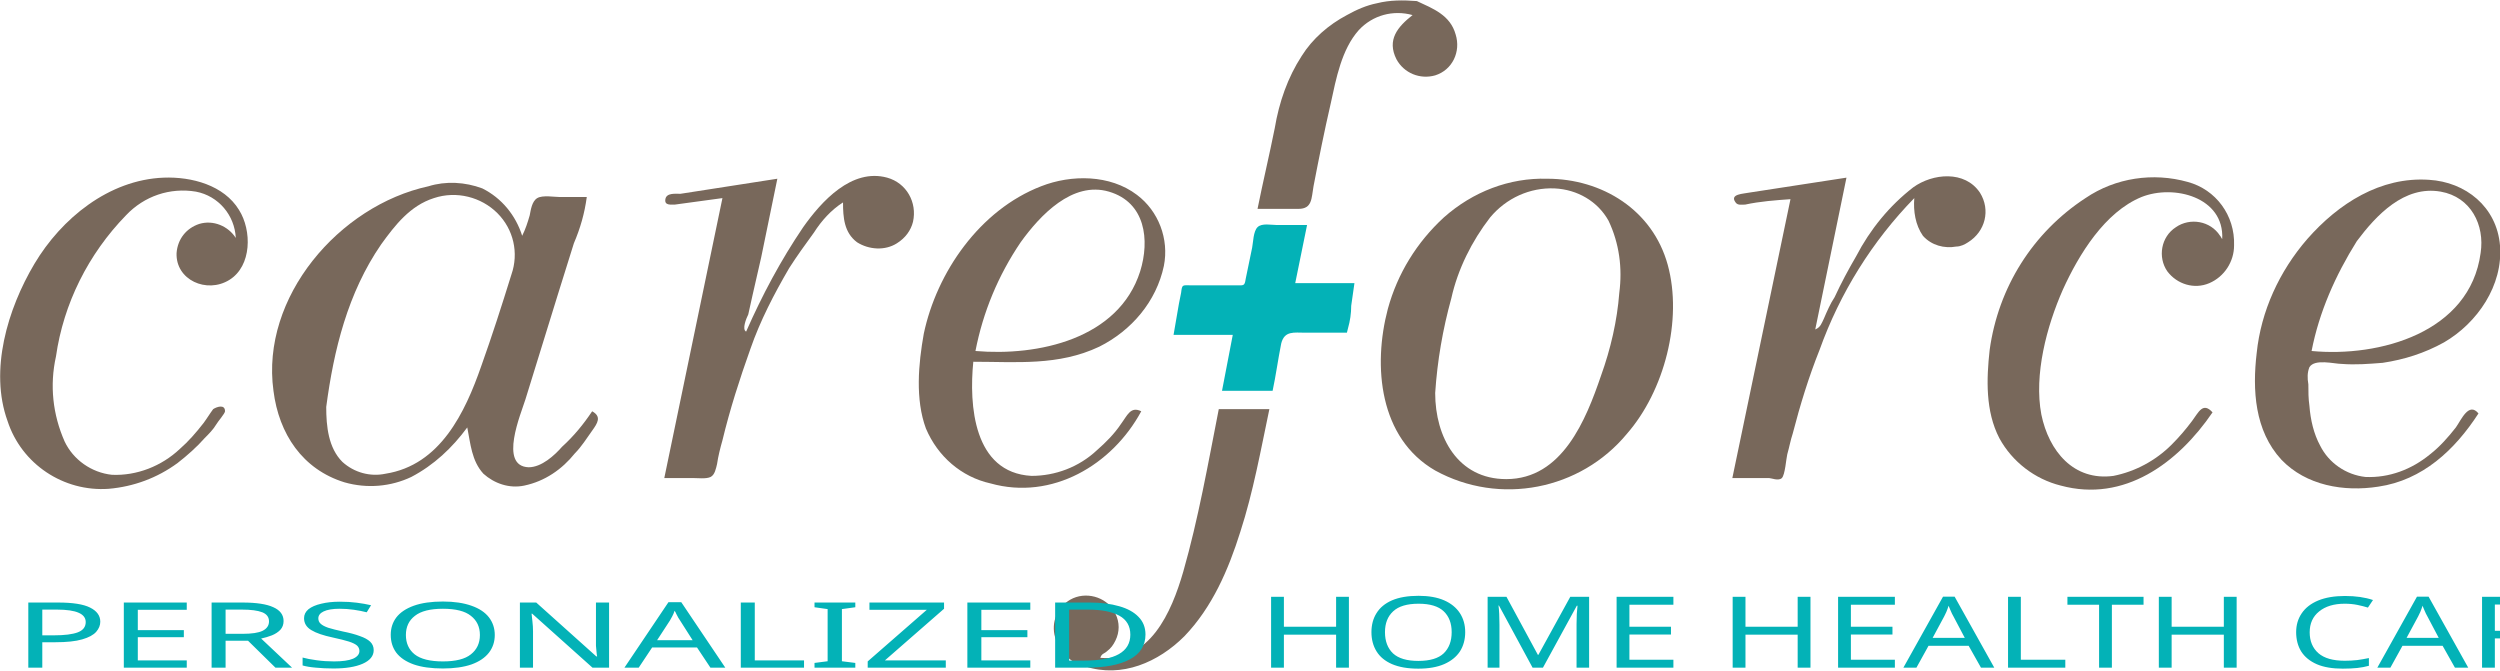
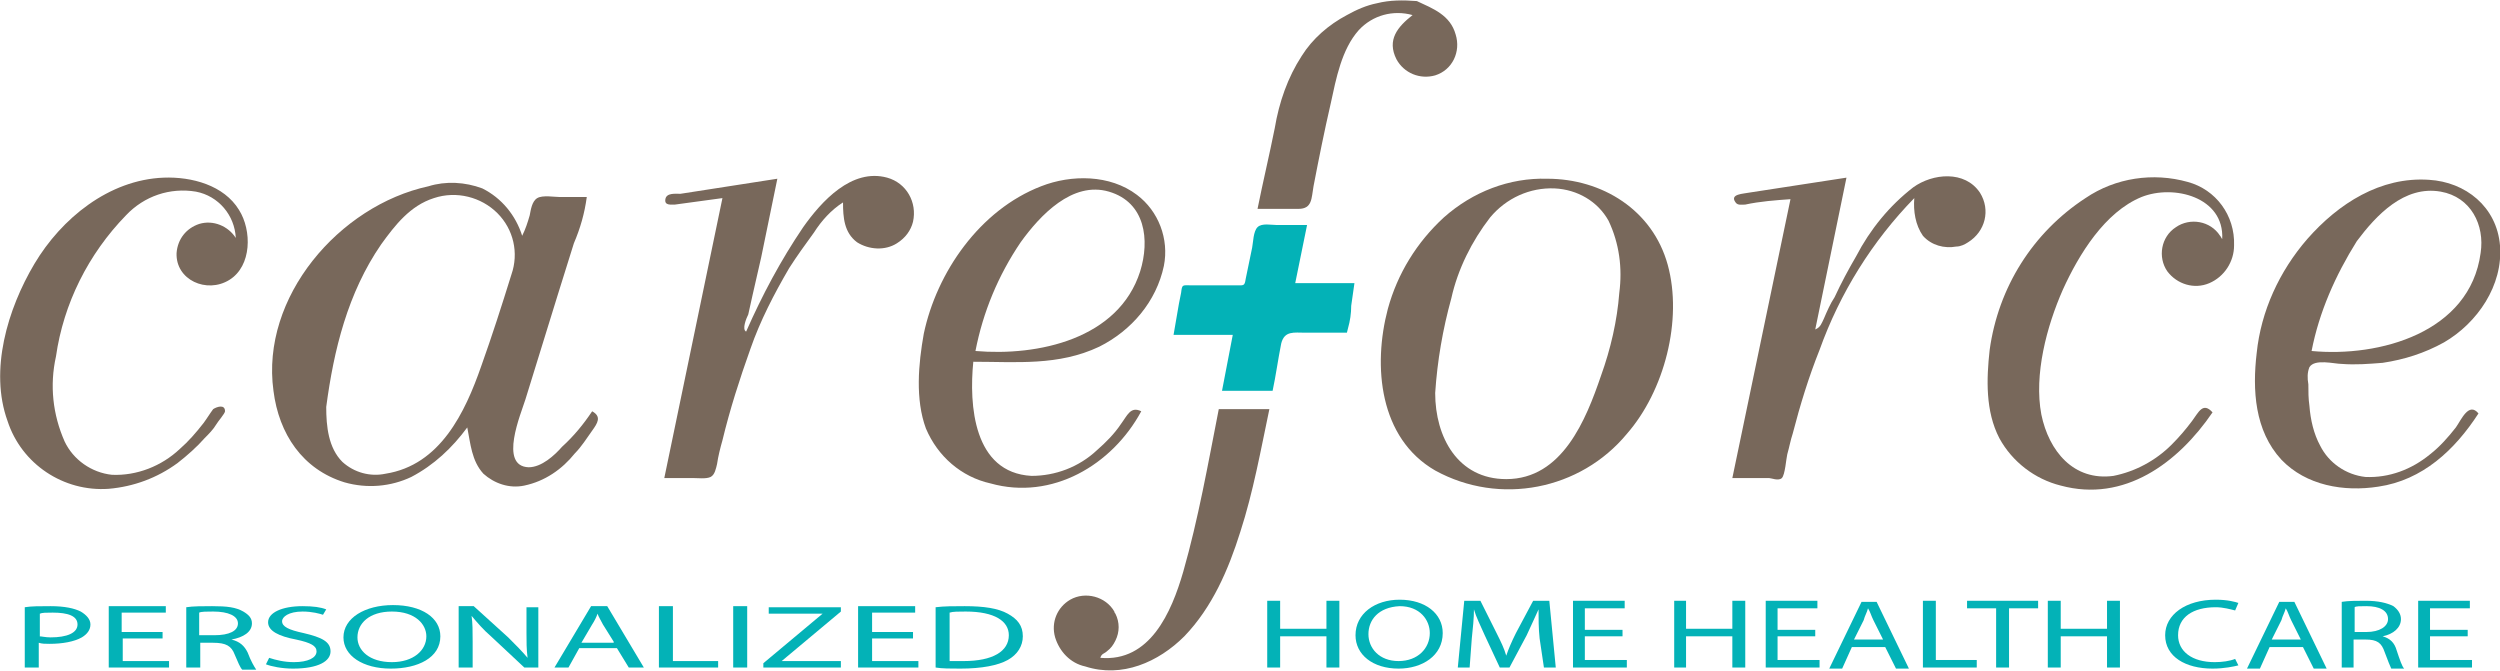
<svg xmlns="http://www.w3.org/2000/svg" version="1.1" id="Layer_1" x="0px" y="0px" viewBox="0 0 232.2 62.3" style="enable-background:new 0 0 232.2 62.3;" xml:space="preserve">
  <style type="text/css">
	.st0{fill:#78685B;}
	.st1{fill:#03B2B7;}
- 	.st2{font-family:'MyriadPro-Regular';}
- 	.st3{font-size:8.467px;}
- 	.st4{font-size:9.197px;}
+ 	.st2{enable-background:new    ;}
</style>
  <path class="st0" d="M131.6,0.1c1.5,0.7,3.1,1.3,3.6,3.1c0.5,1.6-0.3,3.3-1.9,3.8c-1.4,0.4-2.9-0.2-3.6-1.5c-0.9-1.8,0.1-3,1.5-4.1  c-1.8-0.5-3.7,0-5,1.4c-1.6,1.8-2.1,4.5-2.6,6.8c-0.6,2.6-1.1,5.1-1.6,7.7c-0.2,1.1-0.1,2.1-1.4,2.1h-3.8c0.5-2.5,1.1-5,1.6-7.5  c0.4-2.4,1.2-4.7,2.5-6.7c1-1.6,2.5-2.9,4.2-3.8c0.9-0.5,1.8-0.9,2.8-1.1C129.1,0,130.3,0,131.6,0.1z" />
-   <path class="st0" d="M55,38.2c0.9,0.5,0.5,1.1,0,1.8c-0.5,0.7-1,1.5-1.6,2.1c-1.2,1.5-2.8,2.6-4.7,3c-1.4,0.3-2.8-0.2-3.8-1.1  c-1.1-1.2-1.2-2.8-1.5-4.3c-1.4,1.9-3.1,3.5-5.2,4.6c-1.9,0.9-4.1,1.1-6.2,0.5c-3.9-1.2-6.1-4.5-6.6-8.5c-1.2-8.7,6.1-17.2,14.4-19  c1.6-0.5,3.4-0.4,5,0.2c1.8,0.9,3.1,2.5,3.7,4.4c0.3-0.6,0.5-1.2,0.7-1.9c0.1-0.5,0.2-1.3,0.7-1.6s1.6-0.1,2.1-0.1h2.5  c-0.2,1.5-0.6,2.9-1.2,4.3l-1.5,4.8l-3,9.7c-0.4,1.3-2.5,6.2,0.3,6.3c1.2,0,2.4-1.1,3.1-1.9C53.3,40.5,54.2,39.4,55,38.2z   M30.3,37.8c0,1.8,0.2,3.8,1.5,5.1c1.1,1,2.6,1.4,4,1.1c5.1-0.8,7.4-5.7,8.9-10c1-2.8,1.9-5.6,2.8-8.5c0.7-2,0.2-4.2-1.3-5.7  c-1.5-1.5-3.8-2.1-5.9-1.4c-2.2,0.7-3.6,2.5-4.9,4.3C32.3,27.2,31,32.5,30.3,37.8L30.3,37.8z" />
+   <path class="st0" d="M55,38.2c0.9,0.5,0.5,1.1,0,1.8s-1,1.5-1.6,2.1c-1.2,1.5-2.8,2.6-4.7,3c-1.4,0.3-2.8-0.2-3.8-1.1  c-1.1-1.2-1.2-2.8-1.5-4.3c-1.4,1.9-3.1,3.5-5.2,4.6c-1.9,0.9-4.1,1.1-6.2,0.5c-3.9-1.2-6.1-4.5-6.6-8.5c-1.2-8.7,6.1-17.2,14.4-19  c1.6-0.5,3.4-0.4,5,0.2c1.8,0.9,3.1,2.5,3.7,4.4c0.3-0.6,0.5-1.2,0.7-1.9c0.1-0.5,0.2-1.3,0.7-1.6s1.6-0.1,2.1-0.1h2.5  c-0.2,1.5-0.6,2.9-1.2,4.3l-1.5,4.8l-3,9.7c-0.4,1.3-2.5,6.2,0.3,6.3c1.2,0,2.4-1.1,3.1-1.9C53.3,40.5,54.2,39.4,55,38.2z   M30.3,37.8c0,1.8,0.2,3.8,1.5,5.1c1.1,1,2.6,1.4,4,1.1c5.1-0.8,7.4-5.7,8.9-10c1-2.8,1.9-5.6,2.8-8.5c0.7-2,0.2-4.2-1.3-5.7  s-3.8-2.1-5.9-1.4c-2.2,0.7-3.6,2.5-4.9,4.3C32.3,27.2,31,32.5,30.3,37.8L30.3,37.8z" />
  <path class="st0" d="M143.7,16.6c5.1,0,9.8,2.9,11.2,8s-0.3,11.7-3.8,15.7c-4.3,5.2-11.8,6.7-17.8,3.4c-5.2-3-5.8-9.7-4.4-15  c0.9-3.3,2.7-6.2,5.2-8.5C136.8,17.8,140.2,16.5,143.7,16.6z M133.3,36.5c0,4.1,2.1,8,6.6,8c5.2,0,7.4-5.5,8.8-9.6  c0.9-2.5,1.5-5.1,1.7-7.7c0.3-2.3,0-4.6-1-6.7c-1-1.8-2.9-2.9-5-3c-2.3-0.1-4.5,0.9-6,2.7c-1.7,2.2-3,4.8-3.6,7.5  C134,30.6,133.5,33.5,133.3,36.5L133.3,36.5z" />
  <path class="st0" d="M230.2,38.4c-2.2,3.4-5.2,6.2-9.3,6.8c-3.2,0.5-6.7-0.1-9-2.5c-2.5-2.7-2.7-6.5-2.3-9.9  c0.4-3.9,2.1-7.6,4.7-10.6c2.9-3.3,6.8-5.8,11.3-5.5c3.4,0.2,6.3,2.5,6.6,6.1c0.3,3.7-2.1,7.2-5.2,9c-1.8,1-3.7,1.6-5.7,1.9  c-1.3,0.1-2.5,0.2-3.8,0.1c-0.7,0-2.5-0.5-3,0.3c-0.2,0.5-0.2,1-0.1,1.6c0,0.7,0,1.3,0.1,2c0.1,1.3,0.4,2.6,1,3.7  c0.8,1.6,2.4,2.7,4.2,2.9c2.2,0.1,4.3-0.7,6-2.1c0.9-0.7,1.7-1.6,2.4-2.5C228.6,39,229.3,37.3,230.2,38.4z M214.7,32.6  c6.3,0.6,14.7-1.7,15.7-9.1c0.4-2.6-0.9-5.2-3.7-5.7c-3.4-0.6-6,2.2-7.8,4.6C216.9,25.6,215.4,29,214.7,32.6z" />
  <path class="st0" d="M90.4,33.6c-0.4,4,0,10.3,5.4,10.6c2.2,0,4.4-0.8,6.1-2.4c0.8-0.7,1.6-1.5,2.2-2.4c0.6-0.8,0.9-1.7,1.9-1.2  c-2.7,5-8.3,8.3-14,6.7c-2.7-0.6-4.9-2.5-6-5.1c-1-2.7-0.7-6-0.2-8.8C87,25.3,91,19.5,96.7,17.3c2.8-1.1,6.4-1.1,8.9,0.8  c2,1.5,3,4.1,2.5,6.6c-0.7,3.3-3,6-6,7.5C98.3,34,94.4,33.6,90.4,33.6z M90.6,32.6c5.8,0.5,13.3-1.1,15.3-7.4  c0.9-2.9,0.5-6.4-2.9-7.4s-6.4,2.2-8.2,4.7C92.7,25.6,91.3,29,90.6,32.6L90.6,32.6z" />
-   <path class="st0" d="M69.3,30.8c1.5-3.4,3.2-6.6,5.3-9.7c1.7-2.4,4.5-5.5,7.8-4.6c1.8,0.5,2.8,2.3,2.4,4.1c-0.2,0.8-0.7,1.5-1.5,2  c-1.1,0.7-2.6,0.6-3.7-0.1c-1.2-0.9-1.3-2.3-1.3-3.7c-1.1,0.7-2,1.7-2.7,2.8c-0.8,1.1-1.6,2.2-2.3,3.3c-1.4,2.4-2.7,4.9-3.6,7.5  c-1,2.8-1.9,5.6-2.6,8.5c-0.2,0.7-0.4,1.5-0.5,2.2c-0.1,0.4-0.2,1-0.6,1.2s-1.2,0.1-1.7,0.1c-0.9,0-1.8,0-2.6,0l5.4-26l-4.4,0.6  c-0.4,0-1,0.1-0.9-0.5s0.9-0.5,1.4-0.5l9-1.4l-1.5,7.3l-0.8,3.5l-0.4,1.8C69.3,29.6,68.9,30.6,69.3,30.8z" />
+   <path class="st0" d="M69.3,30.8c1.5-3.4,3.2-6.6,5.3-9.7c1.7-2.4,4.5-5.5,7.8-4.6c1.8,0.5,2.8,2.3,2.4,4.1c-0.2,0.8-0.7,1.5-1.5,2  c-1.1,0.7-2.6,0.6-3.7-0.1c-1.2-0.9-1.3-2.3-1.3-3.7c-1.1,0.7-2,1.7-2.7,2.8c-0.8,1.1-1.6,2.2-2.3,3.3c-1.4,2.4-2.7,4.9-3.6,7.5  c-1,2.8-1.9,5.6-2.6,8.5c-0.2,0.7-0.4,1.5-0.5,2.2c-0.1,0.4-0.2,1-0.6,1.2s-1.2,0.1-1.7,0.1c-0.9,0-1.8,0-2.6,0l5.4-26L62.7,19  c-0.4,0-1,0.1-0.9-0.5s0.9-0.5,1.4-0.5l9-1.4l-1.5,7.3l-0.8,3.5l-0.4,1.8C69.3,29.6,68.9,30.6,69.3,30.8z" />
  <path class="st0" d="M168.6,30.6c0.5-0.2,0.6-0.6,0.8-1c0.3-0.7,0.6-1.4,1-2c0.6-1.3,1.3-2.6,2-3.8c1.3-2.5,3.1-4.7,5.3-6.4  c1.8-1.3,4.8-1.6,6.2,0.5c1,1.6,0.5,3.6-1.1,4.6c-0.3,0.2-0.7,0.4-1.1,0.4c-1.1,0.2-2.3-0.1-3.1-1c-0.7-1-0.9-2.3-0.8-3.5  c-3.9,4-6.9,8.8-8.8,14.1c-1,2.5-1.8,5.1-2.5,7.8c-0.2,0.6-0.3,1.2-0.5,1.9c-0.1,0.4-0.2,1.9-0.5,2.2s-1,0-1.2,0h-3.4l5.4-25.9  c-1.4,0.1-2.8,0.2-4.2,0.5c-0.3,0-0.7,0.1-0.9-0.2c-0.6-0.8,0.8-0.8,1.2-0.9l9.1-1.4L168.6,30.6z" />
  <path class="st0" d="M205.5,38.3c-3.2,4.7-8.2,8.4-14.1,6.8c-2.4-0.6-4.5-2.2-5.7-4.4c-1.3-2.5-1.2-5.5-0.9-8.2  c0.8-5.8,4-10.9,8.9-14.1c2.8-1.9,6.3-2.4,9.5-1.5c2.6,0.7,4.4,3.1,4.3,5.9c0,1.5-0.9,2.9-2.3,3.5c-1.4,0.6-3,0.1-3.9-1.1  c-0.9-1.3-0.6-3.2,0.8-4.1c1.3-0.9,3.2-0.6,4.1,0.8c0.1,0.1,0.1,0.2,0.2,0.3c0.2-3.9-4.5-5.1-7.5-3.9c-3.4,1.4-5.8,5.3-7.3,8.6  c-1.5,3.4-2.7,7.9-2,11.6c0.7,3.4,3,6.2,6.7,5.7c2-0.4,3.9-1.4,5.4-2.9c0.7-0.7,1.3-1.4,1.9-2.2C204.2,38.3,204.6,37.3,205.5,38.3z" />
-   <path class="st0" d="M21.9,22.1c-0.1-2.1-1.6-3.9-3.7-4.3c-2.4-0.4-4.8,0.4-6.5,2.2c-3.5,3.6-5.8,8.2-6.5,13.1  C4.6,35.8,4.9,38.5,6,41c0.8,1.7,2.5,2.9,4.4,3.1c2.3,0.1,4.6-0.8,6.3-2.4c0.8-0.7,1.5-1.5,2.2-2.4c0.3-0.4,0.6-0.9,0.9-1.3  c0.3-0.2,1.1-0.5,1.1,0.2c0,0.2-0.7,1-0.8,1.2c-0.3,0.5-0.7,0.9-1.1,1.3c-0.7,0.8-1.6,1.6-2.5,2.3c-1.9,1.4-4.1,2.2-6.4,2.4  c-4.2,0.3-8.1-2.3-9.4-6.3C-1,34.4,0.7,28.7,3.2,24.5s6.9-7.8,12-8c2.6-0.1,5.6,0.7,7,3c1.2,1.9,1.2,5.2-0.9,6.5s-5,0-4.9-2.5  c0.1-1.3,0.9-2.3,2.1-2.7C19.8,20.4,21.2,21,21.9,22.1z" />
+   <path class="st0" d="M21.9,22.1c-0.1-2.1-1.6-3.9-3.7-4.3c-2.4-0.4-4.8,0.4-6.5,2.2c-3.5,3.6-5.8,8.2-6.5,13.1  C4.6,35.8,4.9,38.5,6,41c0.8,1.7,2.5,2.9,4.4,3.1c2.3,0.1,4.6-0.8,6.3-2.4c0.8-0.7,1.5-1.5,2.2-2.4c0.3-0.4,0.6-0.9,0.9-1.3  c0.3-0.2,1.1-0.5,1.1,0.2c0,0.2-0.7,1-0.8,1.2c-0.3,0.5-0.7,0.9-1.1,1.3c-0.7,0.8-1.6,1.6-2.5,2.3c-1.9,1.4-4.1,2.2-6.4,2.4  c-4.2,0.3-8.1-2.3-9.4-6.3c-1.7-4.7,0-10.4,2.5-14.6s6.9-7.8,12-8c2.6-0.1,5.6,0.7,7,3c1.2,1.9,1.2,5.2-0.9,6.5s-5,0-4.9-2.5  c0.1-1.3,0.9-2.3,2.1-2.7C19.8,20.4,21.2,21,21.9,22.1z" />
  <path class="st0" d="M113.2,38h4.7c-0.8,3.8-1.5,7.7-2.7,11.4c-1.1,3.5-2.6,7-5.2,9.7c-2.4,2.4-5.8,3.9-9.2,2.8  c-1.4-0.3-2.4-1.4-2.8-2.7c-0.4-1.4,0.2-2.8,1.4-3.5c1.4-0.8,3.3-0.3,4.1,1.1c0,0.1,0.1,0.2,0.1,0.2c0.4,0.8,0.4,1.7,0,2.5  c-0.2,0.4-0.4,0.7-0.8,1c-0.2,0.2-0.5,0.2-0.6,0.6c4.6,0.4,6.6-4.2,7.7-8C111.3,48.2,112.2,43.1,113.2,38z" />
  <path class="st1" d="M118.2,36.3h-4.7l1-5.2H109l0.5-2.9l0.2-1c0.1-0.8,0.1-0.7,0.9-0.7h4.2c0.7,0,0.8,0.1,0.9-0.6  c0.2-1,0.4-1.9,0.6-2.9c0.1-0.5,0.1-1.5,0.5-1.9s1.3-0.2,1.8-0.2c0.9,0,1.9,0,2.8,0l-1.1,5.4h5.5l-0.3,2.1c0,0.7-0.1,1.4-0.3,2.1  l-0.1,0.4h-3.9c-1,0-1.9-0.2-2.2,1C118.7,33.4,118.5,34.9,118.2,36.3z" />
-   <text transform="matrix(1.7322 0 0 1 1.1948 62.0103)" class="st1 st2 st3">PERSONALIZED</text>
-   <text transform="matrix(1.4365 0 0 1 116.7798 62.0106)" class="st1 st2 st4">HOME HEALTH CARE</text>
+   <g class="st2">
+     <path class="st1" d="M2.3,56.4c0.6-0.1,1.4-0.1,2.4-0.1c1.3,0,2.2,0.2,2.8,0.5c0.5,0.3,0.9,0.7,0.9,1.2c0,0.5-0.3,0.9-0.8,1.2   c-0.7,0.4-1.8,0.6-3,0.6c-0.4,0-0.7,0-1-0.1V62H2.3V56.4z M3.6,59.1c0.3,0,0.6,0.1,1.1,0.1c1.5,0,2.5-0.4,2.5-1.2   c0-0.8-0.9-1.1-2.3-1.1c-0.6,0-1,0-1.2,0.1V59.1z" />
+     <path class="st1" d="M15.2,59.3h-3.8v2.1h4.3V62h-5.6v-5.7h5.3v0.6h-4.1v1.8h3.8V59.3z" />
+     <path class="st1" d="M17.3,56.4c0.6-0.1,1.6-0.1,2.4-0.1c1.4,0,2.2,0.1,2.9,0.5c0.5,0.3,0.8,0.6,0.8,1.1c0,0.8-0.8,1.3-1.9,1.5v0   c0.8,0.2,1.2,0.6,1.5,1.2c0.3,0.8,0.6,1.3,0.8,1.6h-1.3c-0.2-0.2-0.4-0.7-0.7-1.4c-0.3-0.8-0.8-1.1-2-1.1h-1.2V62h-1.3V56.4z    M18.6,59h1.3c1.4,0,2.2-0.4,2.2-1.1c0-0.7-0.9-1.1-2.3-1.1c-0.6,0-1.1,0-1.3,0.1V59z" />
+     <path class="st1" d="M25,61.1c0.6,0.2,1.4,0.4,2.3,0.4c1.3,0,2.1-0.4,2.1-1c0-0.5-0.5-0.8-1.9-1.1c-1.6-0.3-2.6-0.8-2.6-1.6   c0-0.9,1.3-1.5,3.2-1.5c1,0,1.7,0.1,2.2,0.3L30,57.1c-0.3-0.1-1-0.3-1.9-0.3c-1.3,0-1.9,0.5-1.9,0.9c0,0.5,0.6,0.8,2,1.1   c1.7,0.4,2.5,0.8,2.5,1.7c0,0.9-1.1,1.6-3.5,1.6c-1,0-2-0.2-2.5-0.4L25,61.1z" />
+     <path class="st1" d="M40.9,59.1c0,2-2.1,3-4.6,3c-2.6,0-4.4-1.2-4.4-2.9c0-1.8,2-3,4.6-3C39.2,56.2,40.9,57.4,40.9,59.1z    M33.2,59.2c0,1.2,1.1,2.3,3.2,2.3c2,0,3.2-1.1,3.2-2.4c0-1.1-1-2.3-3.2-2.3C34.3,56.8,33.2,57.9,33.2,59.2z" />
+     <path class="st1" d="M42.6,62v-5.7h1.4l3.2,2.9c0.7,0.7,1.3,1.3,1.8,1.9l0,0c-0.1-0.8-0.1-1.5-0.1-2.3v-2.4H50V62h-1.3l-3.1-2.9   c-0.7-0.6-1.3-1.3-1.8-1.9l0,0c0.1,0.7,0.1,1.4,0.1,2.4V62H42.6z" />
+     <path class="st1" d="M53.8,60.2l-1,1.8h-1.3l3.4-5.7h1.5l3.4,5.7h-1.4l-1.1-1.8H53.8z M57,59.6l-1-1.6c-0.2-0.4-0.4-0.7-0.5-1h0   c-0.1,0.3-0.3,0.7-0.5,1l-1,1.7H57z" />
+     <path class="st1" d="M61.2,56.3h1.3v5.1h4.2V62h-5.5V56.3z" />
+     <path class="st1" d="M69.4,56.3V62h-1.3v-5.7H69.4z" />
+     <path class="st1" d="M70.9,61.6l5.5-4.6v0h-5v-0.6h6.7v0.4l-5.5,4.6v0h5.5V62h-7.2V61.6z" />
+     <path class="st1" d="M84.8,59.3H81v2.1h4.3V62h-5.6v-5.7h5.3v0.6H81v1.8h3.8V59.3z" />
+     <path class="st1" d="M86.9,56.4c0.8-0.1,1.7-0.1,2.7-0.1c1.8,0,3.1,0.2,4,0.7c0.9,0.5,1.4,1.1,1.4,2.1c0,0.9-0.5,1.7-1.4,2.2   c-0.9,0.5-2.4,0.8-4.4,0.8c-0.9,0-1.7,0-2.3-0.1V56.4z M88.2,61.4c0.3,0,0.8,0,1.3,0c2.7,0,4.2-0.9,4.2-2.4c0-1.3-1.3-2.2-4-2.2   c-0.7,0-1.2,0-1.5,0.1V61.4z" />
+   </g>
+   <g class="st2">
+     <path class="st1" d="M118.9,55.8v2.6h4.3v-2.6h1.2V62h-1.2v-2.9h-4.3V62h-1.2v-6.2H118.9z" />
+     <path class="st1" d="M134,58.8c0,2.1-1.9,3.3-4.1,3.3c-2.4,0-4-1.3-4-3.1c0-2,1.8-3.3,4.1-3.3C132.4,55.7,134,57,134,58.8z    M127.1,58.9c0,1.3,1,2.5,2.8,2.5c1.8,0,2.9-1.2,2.9-2.6c0-1.2-0.9-2.5-2.8-2.5C128,56.4,127.1,57.6,127.1,58.9z" />
+     <path class="st1" d="M143,59.3c-0.1-0.9-0.1-1.9-0.1-2.7h0c-0.3,0.7-0.7,1.5-1.1,2.4l-1.6,3h-0.9l-1.4-3c-0.4-0.9-0.8-1.7-1-2.4h0   c0,0.8-0.1,1.8-0.2,2.7l-0.2,2.7h-1.1l0.6-6.2h1.5l1.5,3c0.4,0.8,0.7,1.4,0.9,2.1h0c0.2-0.6,0.5-1.3,0.9-2.1l1.6-3h1.5l0.6,6.2   h-1.1L143,59.3z" />
+     <path class="st1" d="M150.7,59.1h-3.5v2.2h3.9V62h-5v-6.2h4.8v0.7h-3.7v2h3.5V59.1z" />
+     <path class="st1" d="M156.6,55.8v2.6h4.3v-2.6h1.2V62h-1.2v-2.9h-4.3V62h-1.1v-6.2H156.6z" />
+     <path class="st1" d="M168.6,59.1h-3.5v2.2h3.9V62h-5v-6.2h4.8v0.7h-3.7v2h3.5V59.1z" />
+     <path class="st1" d="M172,60.1l-0.9,2h-1.2l3-6.2h1.4l3,6.2h-1.2l-1-2H172z M174.9,59.4l-0.9-1.8c-0.2-0.4-0.3-0.8-0.5-1.1h0   c-0.1,0.4-0.3,0.7-0.4,1.1l-0.9,1.8H174.9z" />
+     <path class="st1" d="M178.6,55.8h1.2v5.5h3.8V62h-5V55.8z" />
+     <path class="st1" d="M185.4,56.5h-2.7v-0.7h6.6v0.7h-2.7V62h-1.2V56.5z" />
+     <path class="st1" d="M191.4,55.8v2.6h4.3v-2.6h1.2V62h-1.2v-2.9h-4.3V62h-1.2v-6.2H191.4z" />
+     <path class="st1" d="M207.9,61.8c-0.4,0.1-1.3,0.3-2.4,0.3c-2.5,0-4.4-1.1-4.4-3.1c0-1.9,1.9-3.3,4.7-3.3c1.1,0,1.8,0.2,2.1,0.3   l-0.3,0.7c-0.4-0.1-1.1-0.3-1.8-0.3c-2.1,0-3.5,0.9-3.5,2.6c0,1.5,1.3,2.5,3.4,2.5c0.7,0,1.4-0.1,1.9-0.3L207.9,61.8z" />
+     <path class="st1" d="M210.8,60.1l-0.9,2h-1.2l3-6.2h1.4l3,6.2h-1.2l-1-2H210.8z M213.7,59.4l-0.9-1.8c-0.2-0.4-0.3-0.8-0.5-1.1h0   c-0.1,0.4-0.3,0.7-0.4,1.1l-0.9,1.8H213.7z" />
+     <path class="st1" d="M217.5,55.9c0.6-0.1,1.4-0.1,2.2-0.1c1.2,0,2,0.2,2.6,0.5c0.4,0.3,0.7,0.7,0.7,1.2c0,0.8-0.7,1.4-1.7,1.6v0   c0.7,0.2,1.1,0.6,1.3,1.3c0.3,0.9,0.5,1.5,0.7,1.7h-1.2c-0.1-0.2-0.3-0.7-0.6-1.5c-0.3-0.9-0.7-1.2-1.8-1.2h-1.1V62h-1.1V55.9z    M218.6,58.7h1.2c1.2,0,2-0.5,2-1.2c0-0.8-0.8-1.2-2-1.2c-0.6,0-1,0-1.1,0.1V58.7z" />
+     <path class="st1" d="M229.2,59.1h-3.5v2.2h3.9V62h-5v-6.2h4.8v0.7h-3.7v2h3.5V59.1z" />
+   </g>
</svg>
